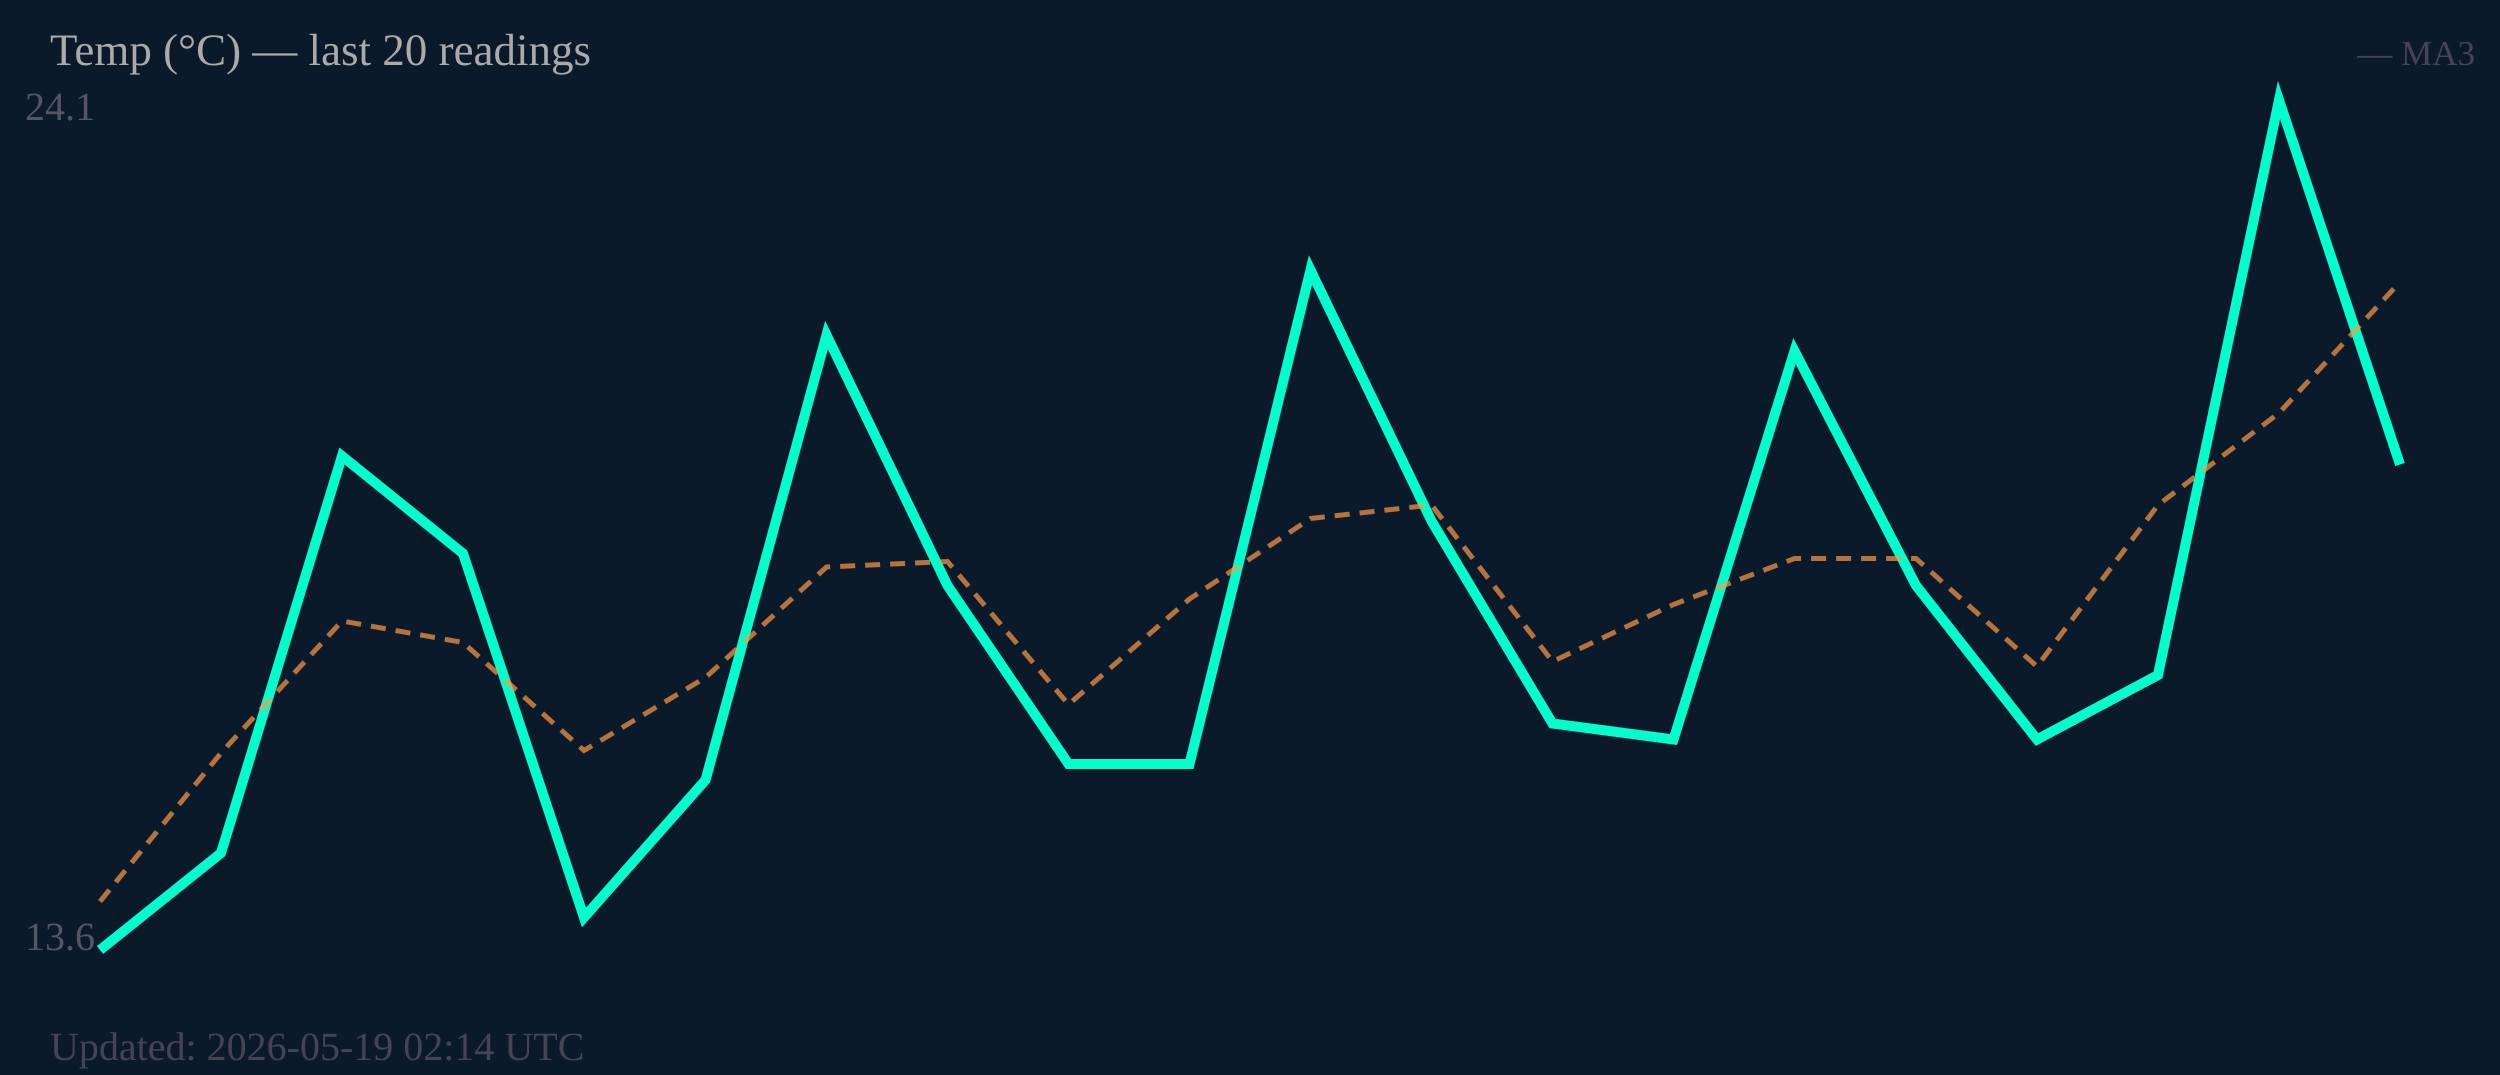
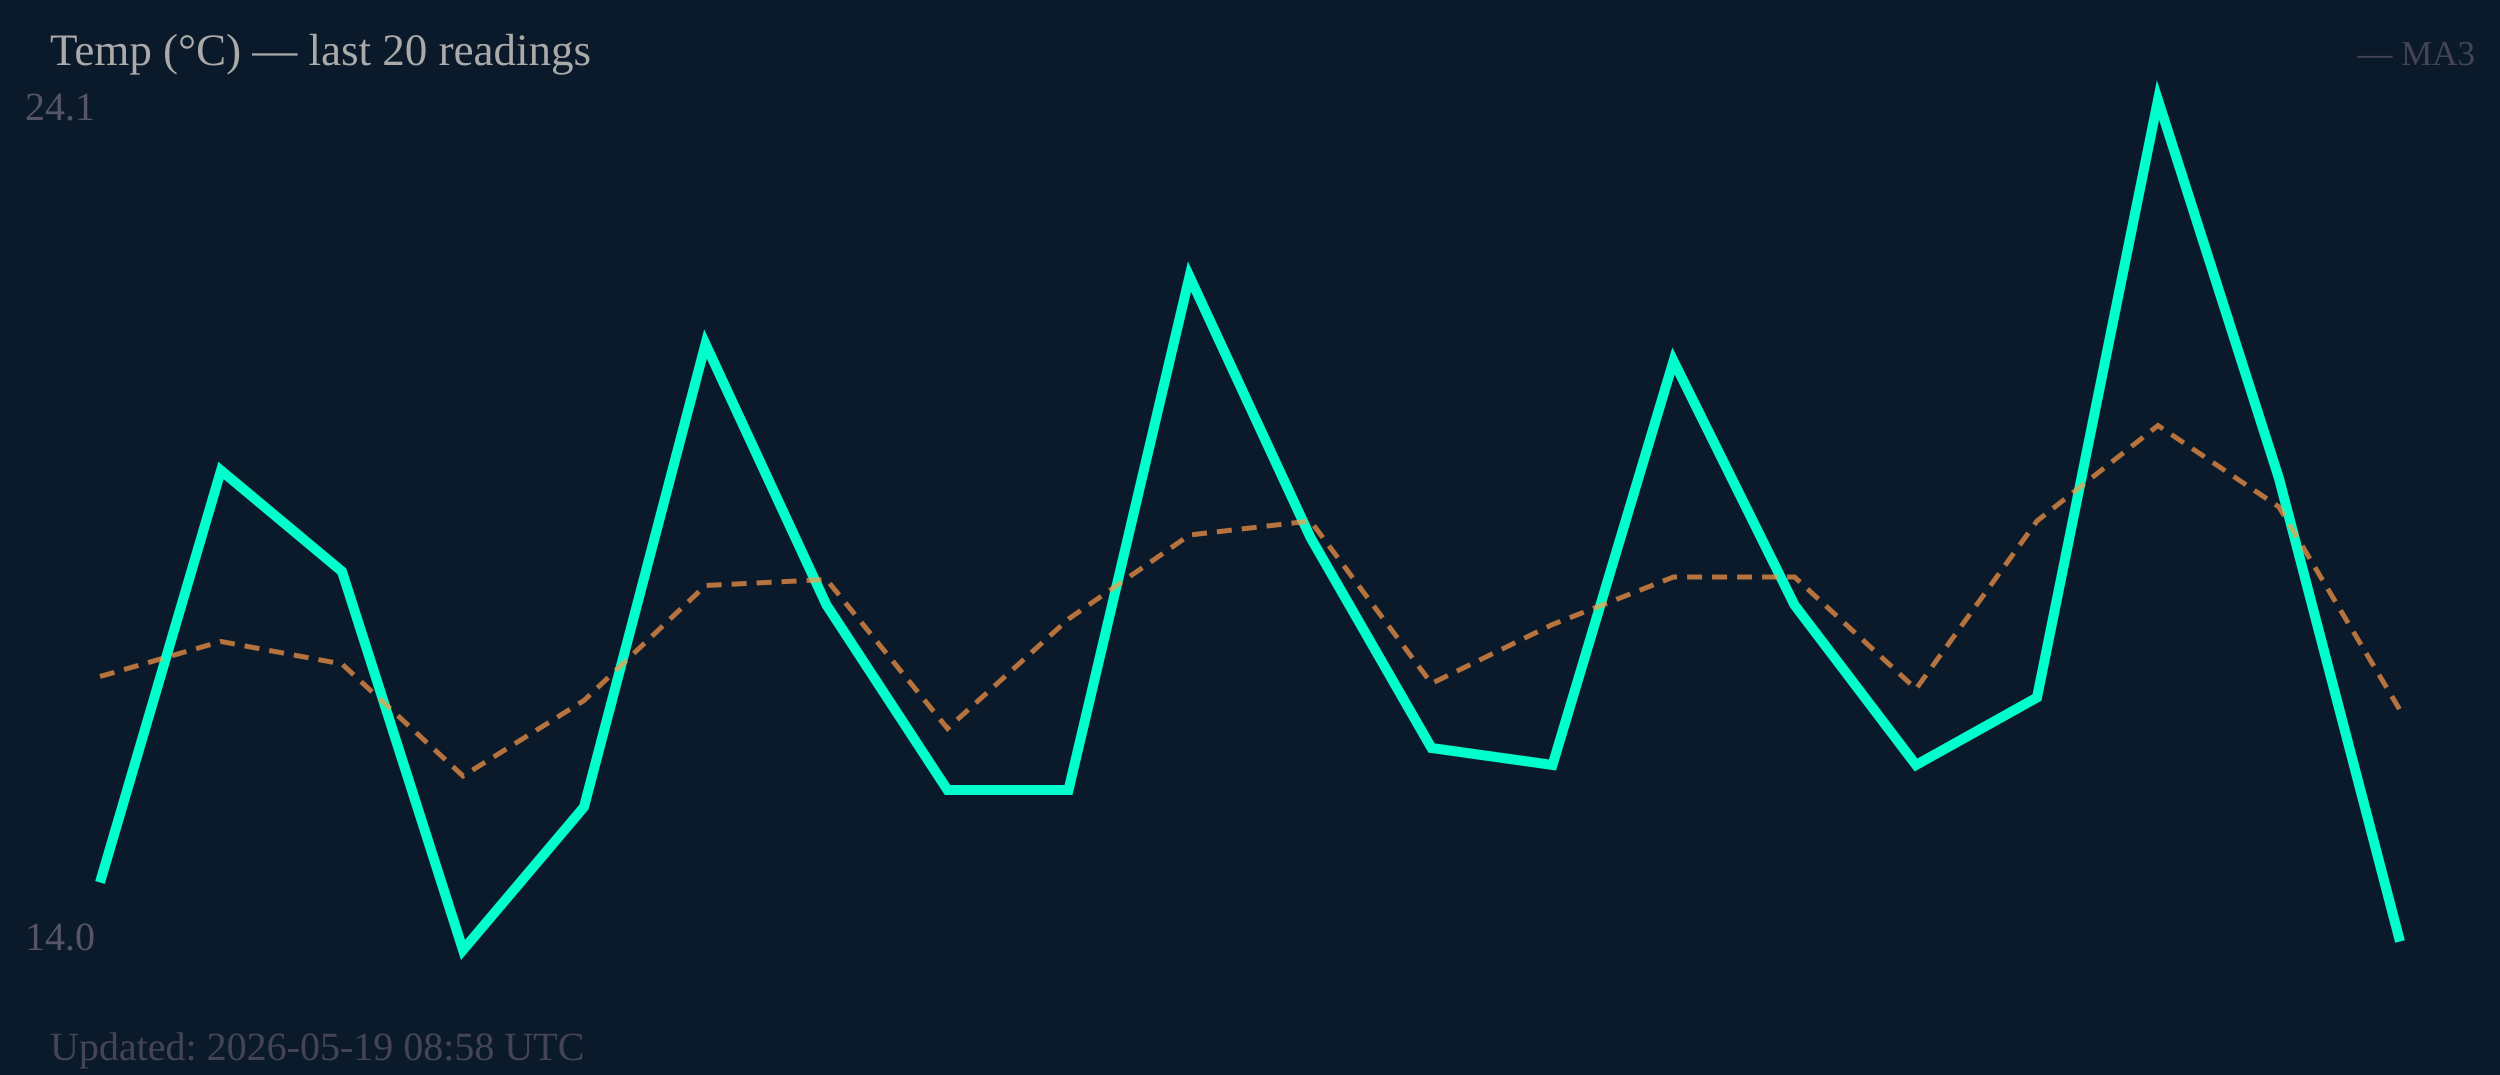
<svg xmlns="http://www.w3.org/2000/svg" width="500" height="215" viewBox="0 0 500 215">
  <rect width="500" height="215" fill="#0b1a2a" />
  <text x="5" y="24" font-size="8" fill="#556">24.1</text>
-   <text x="5" y="190" font-size="8" fill="#556">13.6</text>
-   <polyline fill="none" stroke="#00ffcc" stroke-width="2" points="20.0,190.0 44.2,170.6 68.4,91.2 92.6,110.7 116.8,183.5 141.1,156.0 165.3,67.0 189.5,117.1 213.7,152.8 237.9,152.8 262.1,54.0 286.3,104.2 310.5,144.7 334.7,147.9 358.9,70.2 383.2,117.1 407.4,147.9 431.6,135.0 455.8,20.0 480.0,92.9" />
-   <polyline fill="none" stroke="#ff9944" stroke-width="1" stroke-dasharray="3,2" opacity="0.7" points="20.0,180.3 44.2,150.6 68.4,124.2 92.6,128.5 116.8,150.1 141.1,135.5 165.3,113.4 189.5,112.3 213.7,140.9 237.9,119.8 262.1,103.7 286.3,101.0 310.5,132.3 334.7,120.9 358.9,111.7 383.2,111.7 407.4,133.3 431.6,101.0 455.8,82.6 480.0,56.4" />
+   <text x="5" y="190" font-size="8" fill="#556">14.0</text>
+   <polyline fill="none" stroke="#00ffcc" stroke-width="2" points="20.0,176.5 44.2,94.1 68.4,114.3 92.6,190.0 116.8,161.4 141.1,68.8 165.3,121.0 189.5,158.0 213.7,158.0 237.9,55.3 262.1,107.5 286.3,149.6 310.5,153.0 334.7,72.2 358.9,121.0 383.2,153.0 407.4,139.5 431.6,20.0 455.8,95.7 480.0,188.3" />
+   <polyline fill="none" stroke="#ff9944" stroke-width="1" stroke-dasharray="3,2" opacity="0.7" points="20.0,135.3 44.2,128.3 68.4,132.8 92.6,155.2 116.8,140.1 141.1,117.1 165.3,115.9 189.5,145.7 213.7,123.8 237.9,107.0 262.1,104.2 286.3,136.7 310.5,124.9 334.7,115.4 358.9,115.4 383.2,137.8 407.4,104.2 431.6,85.1 455.8,101.4 480.0,142.0" />
  <text x="10" y="13" font-size="9" fill="#aaa">Temp (°C) — last 20 readings</text>
  <text x="495" y="13" font-size="7" fill="#445" text-anchor="end">— MA3</text>
-   <text x="10" y="212" font-size="8" fill="#445">Updated: 2026-05-19 02:14 UTC</text>
+   <text x="10" y="212" font-size="8" fill="#445">Updated: 2026-05-19 08:58 UTC</text>
</svg>
